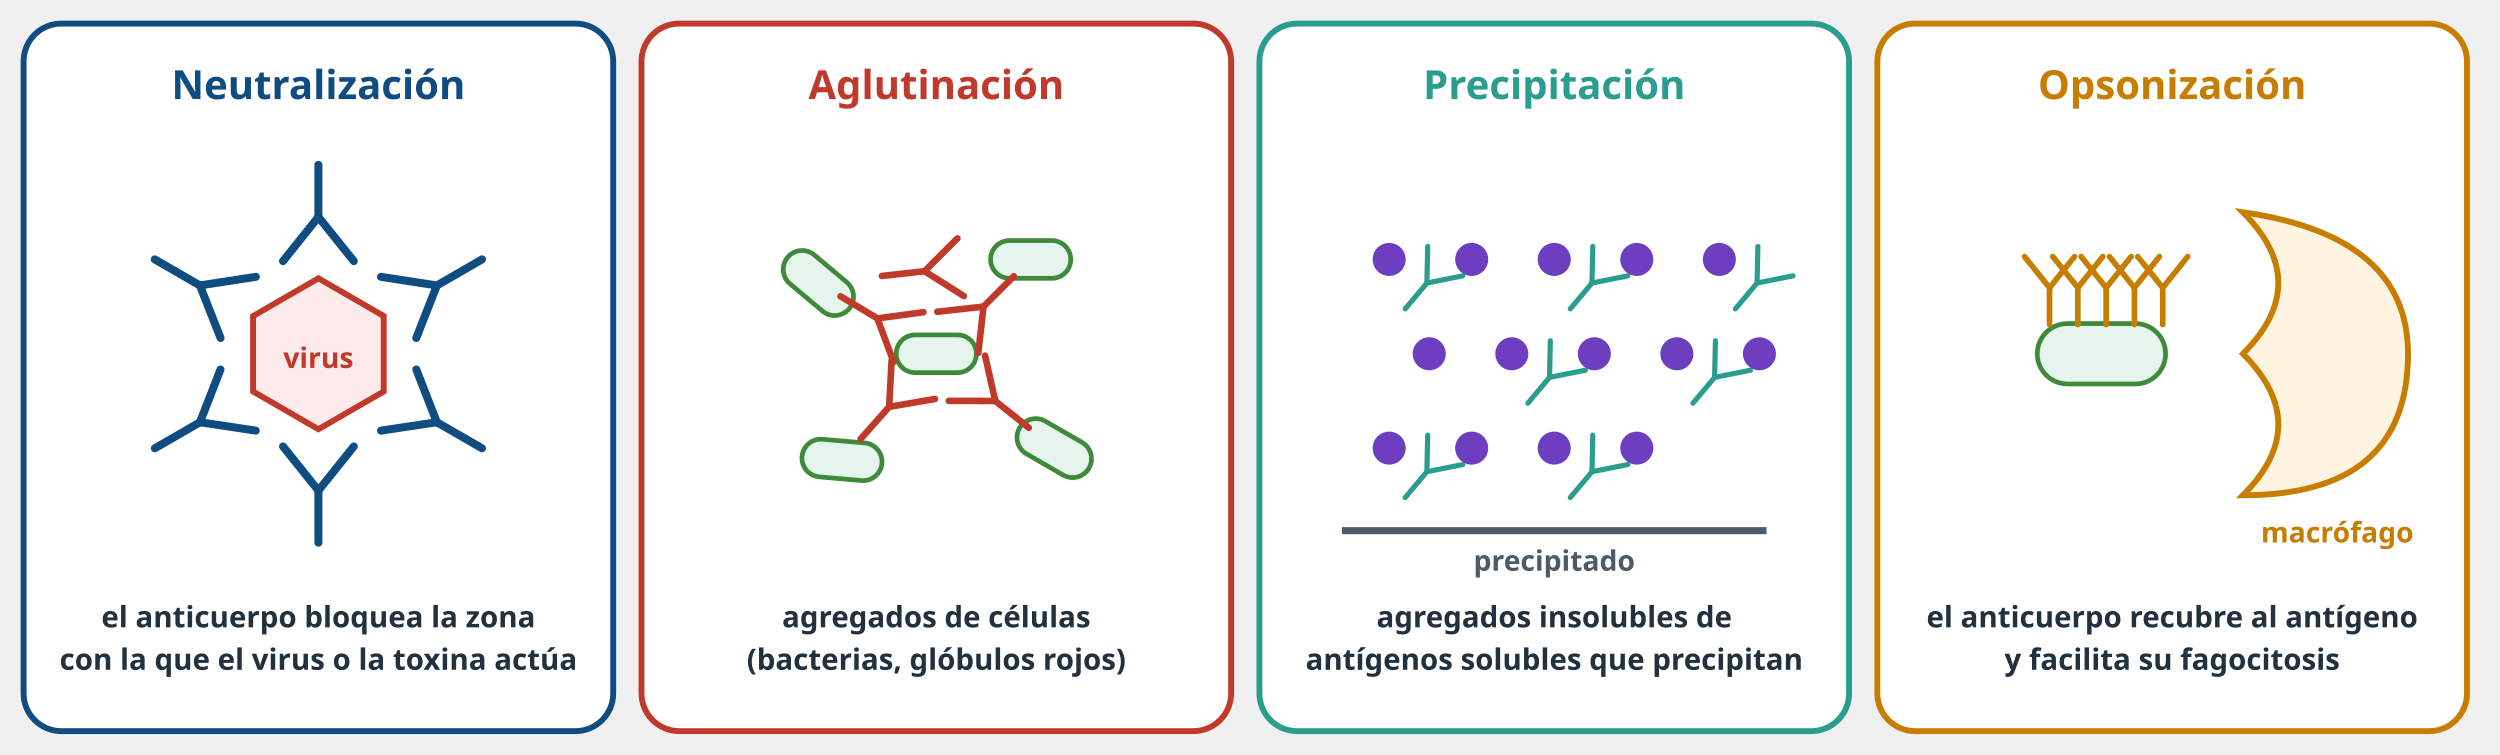
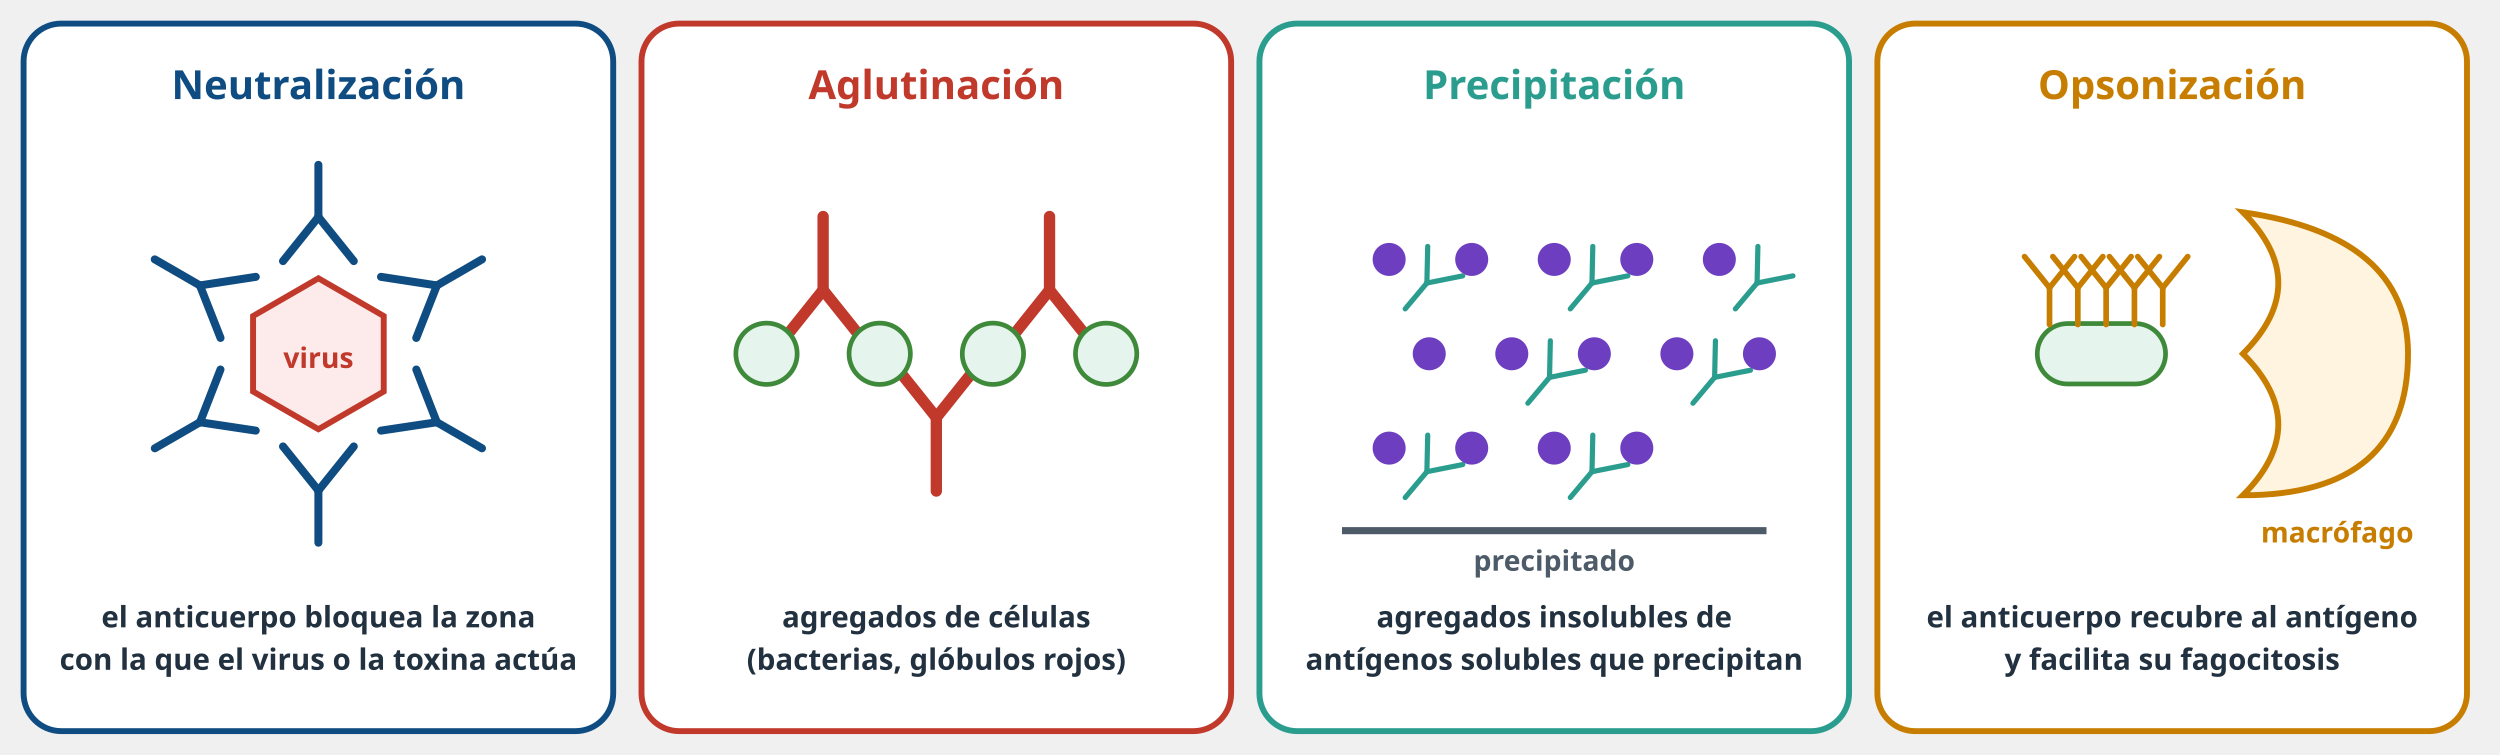
<svg xmlns="http://www.w3.org/2000/svg" viewBox="0 0 1060 320" role="img" font-family="Nunito, 'Segoe UI', system-ui, sans-serif">
  <defs>
    <marker id="fl" viewBox="0 0 10 10" refX="8" refY="5" markerWidth="7" markerHeight="7" orient="auto-start-reverse">
      <path d="M0,0 L10,5 L0,10 z" fill="#2a7fc1" />
    </marker>
    <marker id="fk" viewBox="0 0 10 10" refX="8" refY="5" markerWidth="7" markerHeight="7" orient="auto-start-reverse">
      <path d="M0,0 L10,5 L0,10 z" fill="#22313f" />
    </marker>
    <radialGradient id="gO" cx="35%" cy="35%" r="70%">
      <stop offset="0" stop-color="#f08a7e" />
      <stop offset="1" stop-color="#c0392b" />
    </radialGradient>
    <radialGradient id="gH" cx="35%" cy="35%" r="70%">
      <stop offset="0" stop-color="#ffffff" />
      <stop offset="1" stop-color="#d5dde3" />
    </radialGradient>
  </defs>
  <rect x="10" y="10" width="250" height="300" rx="16" fill="#fff" stroke="#0f4c81" stroke-width="2.5" />
  <text x="135.0" y="42.0" font-size="17" text-anchor="middle" font-weight="900" fill="#0f4c81">Neutralización</text>
  <polygon points="162.7,166.0 135.0,182.0 107.3,166.0 107.3,134.0 135.0,118.0 162.7,134.0" fill="#fdeaea" stroke="#c0392b" stroke-width="2.5" />
  <g transform="rotate(180 135.0 92.0)">
    <line x1="135.0" y1="92.0" x2="135.0" y2="114.1" stroke="#0f4c81" stroke-width="3.4" stroke-linecap="round" />
    <line x1="135.0" y1="92.0" x2="120.0" y2="73.3" stroke="#0f4c81" stroke-width="3.4" stroke-linecap="round" />
    <line x1="135.0" y1="92.0" x2="150.0" y2="73.3" stroke="#0f4c81" stroke-width="3.4" stroke-linecap="round" />
  </g>
  <g transform="rotate(240 185.2295 121.0)">
    <line x1="185.2" y1="121.0" x2="185.2" y2="143.1" stroke="#0f4c81" stroke-width="3.4" stroke-linecap="round" />
    <line x1="185.2" y1="121.0" x2="170.3" y2="102.3" stroke="#0f4c81" stroke-width="3.4" stroke-linecap="round" />
    <line x1="185.2" y1="121.0" x2="200.2" y2="102.3" stroke="#0f4c81" stroke-width="3.4" stroke-linecap="round" />
  </g>
  <g transform="rotate(300 185.2295 179.0)">
    <line x1="185.2" y1="179.0" x2="185.2" y2="201.1" stroke="#0f4c81" stroke-width="3.4" stroke-linecap="round" />
    <line x1="185.2" y1="179.0" x2="170.3" y2="160.3" stroke="#0f4c81" stroke-width="3.4" stroke-linecap="round" />
    <line x1="185.2" y1="179.0" x2="200.2" y2="160.3" stroke="#0f4c81" stroke-width="3.4" stroke-linecap="round" />
  </g>
  <g transform="rotate(360 135.0 208.0)">
    <line x1="135.0" y1="208.0" x2="135.0" y2="230.1" stroke="#0f4c81" stroke-width="3.4" stroke-linecap="round" />
    <line x1="135.0" y1="208.0" x2="120.0" y2="189.3" stroke="#0f4c81" stroke-width="3.4" stroke-linecap="round" />
    <line x1="135.0" y1="208.0" x2="150.0" y2="189.3" stroke="#0f4c81" stroke-width="3.4" stroke-linecap="round" />
  </g>
  <g transform="rotate(420 84.77053 179)">
    <line x1="84.8" y1="179.0" x2="84.8" y2="201.1" stroke="#0f4c81" stroke-width="3.4" stroke-linecap="round" />
    <line x1="84.8" y1="179.0" x2="69.8" y2="160.3" stroke="#0f4c81" stroke-width="3.4" stroke-linecap="round" />
    <line x1="84.8" y1="179.0" x2="99.7" y2="160.3" stroke="#0f4c81" stroke-width="3.4" stroke-linecap="round" />
  </g>
  <g transform="rotate(480 84.77053 121.0)">
    <line x1="84.8" y1="121.0" x2="84.8" y2="143.1" stroke="#0f4c81" stroke-width="3.4" stroke-linecap="round" />
    <line x1="84.8" y1="121.0" x2="69.8" y2="102.3" stroke="#0f4c81" stroke-width="3.4" stroke-linecap="round" />
    <line x1="84.8" y1="121.0" x2="99.7" y2="102.3" stroke="#0f4c81" stroke-width="3.4" stroke-linecap="round" />
  </g>
  <text x="135.0" y="156.0" font-size="12" text-anchor="middle" font-weight="900" fill="#c0392b">virus</text>
  <text x="135.0" y="266.0" font-size="12.5" text-anchor="middle" font-weight="800" fill="#22313f">el anticuerpo bloquea la zona</text>
  <text x="135.0" y="284.0" font-size="12.5" text-anchor="middle" font-weight="800" fill="#22313f">con la que el virus o la toxina actúa</text>
  <rect x="272" y="10" width="250" height="300" rx="16" fill="#fff" stroke="#c0392b" stroke-width="2.5" />
  <text x="397.0" y="42.0" font-size="17" text-anchor="middle" font-weight="900" fill="#c0392b">Aglutinación</text>
-   <rect x="330.0" y="112.0" width="34.0" height="16.0" rx="8.0" fill="#e5f4ec" stroke="#3f8a3a" stroke-width="2" transform="rotate(40 347 120)" />
-   <rect x="420.0" y="102.0" width="34.0" height="16.0" rx="8.0" fill="#e5f4ec" stroke="#3f8a3a" stroke-width="2" transform="rotate(0 437 110)" />
-   <rect x="340.0" y="187.0" width="34.0" height="16.0" rx="8.0" fill="#e5f4ec" stroke="#3f8a3a" stroke-width="2" transform="rotate(5 357 195)" />
-   <rect x="430.0" y="182.0" width="34.0" height="16.0" rx="8.0" fill="#e5f4ec" stroke="#3f8a3a" stroke-width="2" transform="rotate(30 447 190)" />
-   <rect x="380.0" y="142.0" width="34.0" height="16.0" rx="8.0" fill="#e5f4ec" stroke="#3f8a3a" stroke-width="2" transform="rotate(0 397 150)" />
-   <g transform="rotate(120.9638 372.0 135.0)">
-     <line x1="372.0" y1="135.0" x2="372.0" y2="153.2" stroke="#c0392b" stroke-width="2.8" stroke-linecap="round" />
-     <line x1="372.0" y1="135.0" x2="359.7" y2="119.6" stroke="#c0392b" stroke-width="2.8" stroke-linecap="round" />
-     <line x1="372.0" y1="135.0" x2="384.3" y2="119.6" stroke="#c0392b" stroke-width="2.8" stroke-linecap="round" />
+   <g transform="rotate(180 349.0 123)">
+     <line x1="349.0" y1="123.0" x2="349.0" y2="154.2" stroke="#c0392b" stroke-width="4.8" stroke-linecap="round" />
+     <line x1="349.0" y1="123.0" x2="327.9" y2="96.6" stroke="#c0392b" stroke-width="4.8" stroke-linecap="round" />
+     <line x1="349.0" y1="123.0" x2="370.1" y2="96.6" stroke="#c0392b" stroke-width="4.8" stroke-linecap="round" />
  </g>
-   <g transform="rotate(225.0 417.0 130.0)">
-     <line x1="417.0" y1="130.0" x2="417.0" y2="148.2" stroke="#c0392b" stroke-width="2.8" stroke-linecap="round" />
-     <line x1="417.0" y1="130.0" x2="404.7" y2="114.6" stroke="#c0392b" stroke-width="2.8" stroke-linecap="round" />
-     <line x1="417.0" y1="130.0" x2="429.3" y2="114.6" stroke="#c0392b" stroke-width="2.8" stroke-linecap="round" />
+   <g transform="rotate(0 397.0 177)">
+     <line x1="397.0" y1="177.0" x2="397.0" y2="208.2" stroke="#c0392b" stroke-width="4.8" stroke-linecap="round" />
+     <line x1="397.0" y1="177.0" x2="375.9" y2="150.6" stroke="#c0392b" stroke-width="4.8" stroke-linecap="round" />
+     <line x1="397.0" y1="177.0" x2="418.1" y2="150.6" stroke="#c0392b" stroke-width="4.8" stroke-linecap="round" />
  </g>
-   <g transform="rotate(41.63354 377.0 172.5)">
-     <line x1="377.0" y1="172.5" x2="377.0" y2="190.7" stroke="#c0392b" stroke-width="2.8" stroke-linecap="round" />
-     <line x1="377.0" y1="172.5" x2="364.7" y2="157.1" stroke="#c0392b" stroke-width="2.8" stroke-linecap="round" />
-     <line x1="377.0" y1="172.5" x2="389.3" y2="157.1" stroke="#c0392b" stroke-width="2.8" stroke-linecap="round" />
+   <g transform="rotate(180 445.0 123)">
+     <line x1="445.0" y1="123.0" x2="445.0" y2="154.2" stroke="#c0392b" stroke-width="4.8" stroke-linecap="round" />
+     <line x1="445.0" y1="123.0" x2="423.9" y2="96.6" stroke="#c0392b" stroke-width="4.8" stroke-linecap="round" />
+     <line x1="445.0" y1="123.0" x2="466.1" y2="96.6" stroke="#c0392b" stroke-width="4.8" stroke-linecap="round" />
  </g>
-   <g transform="rotate(-51.34019 422.0 170.0)">
-     <line x1="422.0" y1="170.0" x2="422.0" y2="188.2" stroke="#c0392b" stroke-width="2.8" stroke-linecap="round" />
-     <line x1="422.0" y1="170.0" x2="409.7" y2="154.6" stroke="#c0392b" stroke-width="2.8" stroke-linecap="round" />
-     <line x1="422.0" y1="170.0" x2="434.3" y2="154.6" stroke="#c0392b" stroke-width="2.8" stroke-linecap="round" />
-   </g>
-   <g transform="rotate(83.65981 392.0 115.0)">
-     <line x1="392.0" y1="115.0" x2="392.0" y2="133.2" stroke="#c0392b" stroke-width="2.8" stroke-linecap="round" />
-     <line x1="392.0" y1="115.0" x2="379.7" y2="99.6" stroke="#c0392b" stroke-width="2.8" stroke-linecap="round" />
-     <line x1="392.0" y1="115.0" x2="404.3" y2="99.6" stroke="#c0392b" stroke-width="2.8" stroke-linecap="round" />
-   </g>
+   <circle cx="325" cy="150" r="13" fill="#e5f4ec" stroke="#3f8a3a" stroke-width="2" />
+   <circle cx="373" cy="150" r="13" fill="#e5f4ec" stroke="#3f8a3a" stroke-width="2" />
+   <circle cx="421" cy="150" r="13" fill="#e5f4ec" stroke="#3f8a3a" stroke-width="2" />
+   <circle cx="469" cy="150" r="13" fill="#e5f4ec" stroke="#3f8a3a" stroke-width="2" />
  <text x="397.0" y="266.0" font-size="12.5" text-anchor="middle" font-weight="800" fill="#22313f">agregados de células</text>
  <text x="397.0" y="284.0" font-size="12.5" text-anchor="middle" font-weight="800" fill="#22313f">(bacterias, glóbulos rojos)</text>
  <rect x="534" y="10" width="250" height="300" rx="16" fill="#fff" stroke="#2a9d8f" stroke-width="2.5" />
  <text x="659.0" y="42.0" font-size="17" text-anchor="middle" font-weight="900" fill="#2a9d8f">Precipitación</text>
  <circle cx="589" cy="110" r="7" fill="#6d3fc0" />
  <g transform="rotate(40 605 120)">
    <line x1="605.0" y1="120.0" x2="605.0" y2="134.3" stroke="#2a9d8f" stroke-width="2.2" stroke-linecap="round" />
    <line x1="605.0" y1="120.0" x2="595.3" y2="107.9" stroke="#2a9d8f" stroke-width="2.2" stroke-linecap="round" />
    <line x1="605.0" y1="120.0" x2="614.7" y2="107.9" stroke="#2a9d8f" stroke-width="2.2" stroke-linecap="round" />
  </g>
  <circle cx="624" cy="110" r="7" fill="#6d3fc0" />
  <circle cx="659" cy="110" r="7" fill="#6d3fc0" />
  <g transform="rotate(40 675 120)">
    <line x1="675.0" y1="120.0" x2="675.0" y2="134.3" stroke="#2a9d8f" stroke-width="2.2" stroke-linecap="round" />
    <line x1="675.0" y1="120.0" x2="665.3" y2="107.9" stroke="#2a9d8f" stroke-width="2.2" stroke-linecap="round" />
    <line x1="675.0" y1="120.0" x2="684.7" y2="107.9" stroke="#2a9d8f" stroke-width="2.2" stroke-linecap="round" />
  </g>
  <circle cx="694" cy="110" r="7" fill="#6d3fc0" />
  <circle cx="729" cy="110" r="7" fill="#6d3fc0" />
  <g transform="rotate(40 745 120)">
    <line x1="745.0" y1="120.0" x2="745.0" y2="134.3" stroke="#2a9d8f" stroke-width="2.2" stroke-linecap="round" />
    <line x1="745.0" y1="120.0" x2="735.3" y2="107.9" stroke="#2a9d8f" stroke-width="2.2" stroke-linecap="round" />
    <line x1="745.0" y1="120.0" x2="754.7" y2="107.9" stroke="#2a9d8f" stroke-width="2.2" stroke-linecap="round" />
  </g>
  <circle cx="606" cy="150" r="7" fill="#6d3fc0" />
  <circle cx="641" cy="150" r="7" fill="#6d3fc0" />
  <g transform="rotate(40 657 160)">
    <line x1="657.0" y1="160.0" x2="657.0" y2="174.3" stroke="#2a9d8f" stroke-width="2.2" stroke-linecap="round" />
    <line x1="657.0" y1="160.0" x2="647.3" y2="147.9" stroke="#2a9d8f" stroke-width="2.2" stroke-linecap="round" />
    <line x1="657.0" y1="160.0" x2="666.7" y2="147.9" stroke="#2a9d8f" stroke-width="2.2" stroke-linecap="round" />
  </g>
  <circle cx="676" cy="150" r="7" fill="#6d3fc0" />
  <circle cx="711" cy="150" r="7" fill="#6d3fc0" />
  <g transform="rotate(40 727 160)">
    <line x1="727.0" y1="160.0" x2="727.0" y2="174.3" stroke="#2a9d8f" stroke-width="2.2" stroke-linecap="round" />
    <line x1="727.0" y1="160.0" x2="717.3" y2="147.9" stroke="#2a9d8f" stroke-width="2.2" stroke-linecap="round" />
    <line x1="727.0" y1="160.0" x2="736.7" y2="147.9" stroke="#2a9d8f" stroke-width="2.2" stroke-linecap="round" />
  </g>
  <circle cx="746" cy="150" r="7" fill="#6d3fc0" />
  <circle cx="589" cy="190" r="7" fill="#6d3fc0" />
  <g transform="rotate(40 605 200)">
    <line x1="605.0" y1="200.0" x2="605.0" y2="214.3" stroke="#2a9d8f" stroke-width="2.2" stroke-linecap="round" />
    <line x1="605.0" y1="200.0" x2="595.3" y2="187.9" stroke="#2a9d8f" stroke-width="2.2" stroke-linecap="round" />
    <line x1="605.0" y1="200.0" x2="614.7" y2="187.9" stroke="#2a9d8f" stroke-width="2.2" stroke-linecap="round" />
  </g>
  <circle cx="624" cy="190" r="7" fill="#6d3fc0" />
  <circle cx="659" cy="190" r="7" fill="#6d3fc0" />
  <g transform="rotate(40 675 200)">
    <line x1="675.0" y1="200.0" x2="675.0" y2="214.3" stroke="#2a9d8f" stroke-width="2.2" stroke-linecap="round" />
    <line x1="675.0" y1="200.0" x2="665.3" y2="187.9" stroke="#2a9d8f" stroke-width="2.2" stroke-linecap="round" />
    <line x1="675.0" y1="200.0" x2="684.7" y2="187.9" stroke="#2a9d8f" stroke-width="2.2" stroke-linecap="round" />
  </g>
  <circle cx="694" cy="190" r="7" fill="#6d3fc0" />
  <path d="M569,225 H749" stroke="#4c5b67" stroke-width="3" />
  <text x="659.0" y="242.0" font-size="12" text-anchor="middle" font-weight="900" fill="#4c5b67">precipitado</text>
  <text x="659.0" y="266.0" font-size="12.5" text-anchor="middle" font-weight="800" fill="#22313f">agregados insolubles de</text>
  <text x="659.0" y="284.0" font-size="12.5" text-anchor="middle" font-weight="800" fill="#22313f">antígenos solubles que precipitan</text>
  <rect x="796" y="10" width="250" height="300" rx="16" fill="#fff" stroke="#c77d00" stroke-width="2.5" />
  <text x="921.0" y="42.0" font-size="17" text-anchor="middle" font-weight="900" fill="#c77d00">Opsonización</text>
  <rect x="863.8" y="137.2" width="54.4" height="25.6" rx="12.8" fill="#e5f4ec" stroke="#3f8a3a" stroke-width="2" transform="rotate(0 891 150)" />
  <g transform="rotate(0 869 122)">
    <line x1="869.0" y1="122.0" x2="869.0" y2="137.6" stroke="#c77d00" stroke-width="2.4" stroke-linecap="round" />
    <line x1="869.0" y1="122.0" x2="858.4" y2="108.8" stroke="#c77d00" stroke-width="2.4" stroke-linecap="round" />
    <line x1="869.0" y1="122.0" x2="879.6" y2="108.8" stroke="#c77d00" stroke-width="2.4" stroke-linecap="round" />
  </g>
  <g transform="rotate(0 881 122)">
    <line x1="881.0" y1="122.0" x2="881.0" y2="137.6" stroke="#c77d00" stroke-width="2.4" stroke-linecap="round" />
    <line x1="881.0" y1="122.0" x2="870.4" y2="108.8" stroke="#c77d00" stroke-width="2.4" stroke-linecap="round" />
    <line x1="881.0" y1="122.0" x2="891.6" y2="108.8" stroke="#c77d00" stroke-width="2.4" stroke-linecap="round" />
  </g>
  <g transform="rotate(0 893 122)">
    <line x1="893.0" y1="122.0" x2="893.0" y2="137.6" stroke="#c77d00" stroke-width="2.4" stroke-linecap="round" />
    <line x1="893.0" y1="122.0" x2="882.4" y2="108.8" stroke="#c77d00" stroke-width="2.4" stroke-linecap="round" />
    <line x1="893.0" y1="122.0" x2="903.6" y2="108.8" stroke="#c77d00" stroke-width="2.4" stroke-linecap="round" />
  </g>
  <g transform="rotate(0 905 122)">
    <line x1="905.0" y1="122.0" x2="905.0" y2="137.6" stroke="#c77d00" stroke-width="2.4" stroke-linecap="round" />
    <line x1="905.0" y1="122.0" x2="894.4" y2="108.8" stroke="#c77d00" stroke-width="2.4" stroke-linecap="round" />
    <line x1="905.0" y1="122.0" x2="915.6" y2="108.8" stroke="#c77d00" stroke-width="2.4" stroke-linecap="round" />
  </g>
  <g transform="rotate(0 917 122)">
    <line x1="917.0" y1="122.0" x2="917.0" y2="137.6" stroke="#c77d00" stroke-width="2.4" stroke-linecap="round" />
    <line x1="917.0" y1="122.0" x2="906.4" y2="108.8" stroke="#c77d00" stroke-width="2.4" stroke-linecap="round" />
    <line x1="917.0" y1="122.0" x2="927.6" y2="108.8" stroke="#c77d00" stroke-width="2.4" stroke-linecap="round" />
  </g>
  <path d="M951,90 q70,10 70,60 q0,60 -70,60 q30,-30 0,-60 q30,-30 0,-60z" fill="#fff4df" stroke="#c77d00" stroke-width="2.5" />
  <text x="991.0" y="230.0" font-size="12" text-anchor="middle" font-weight="900" fill="#c77d00">macrófago</text>
  <text x="921.0" y="266.0" font-size="12.5" text-anchor="middle" font-weight="800" fill="#22313f">el anticuerpo recubre al antígeno</text>
  <text x="921.0" y="284.0" font-size="12.5" text-anchor="middle" font-weight="800" fill="#22313f">y facilita su fagocitosis</text>
</svg>
